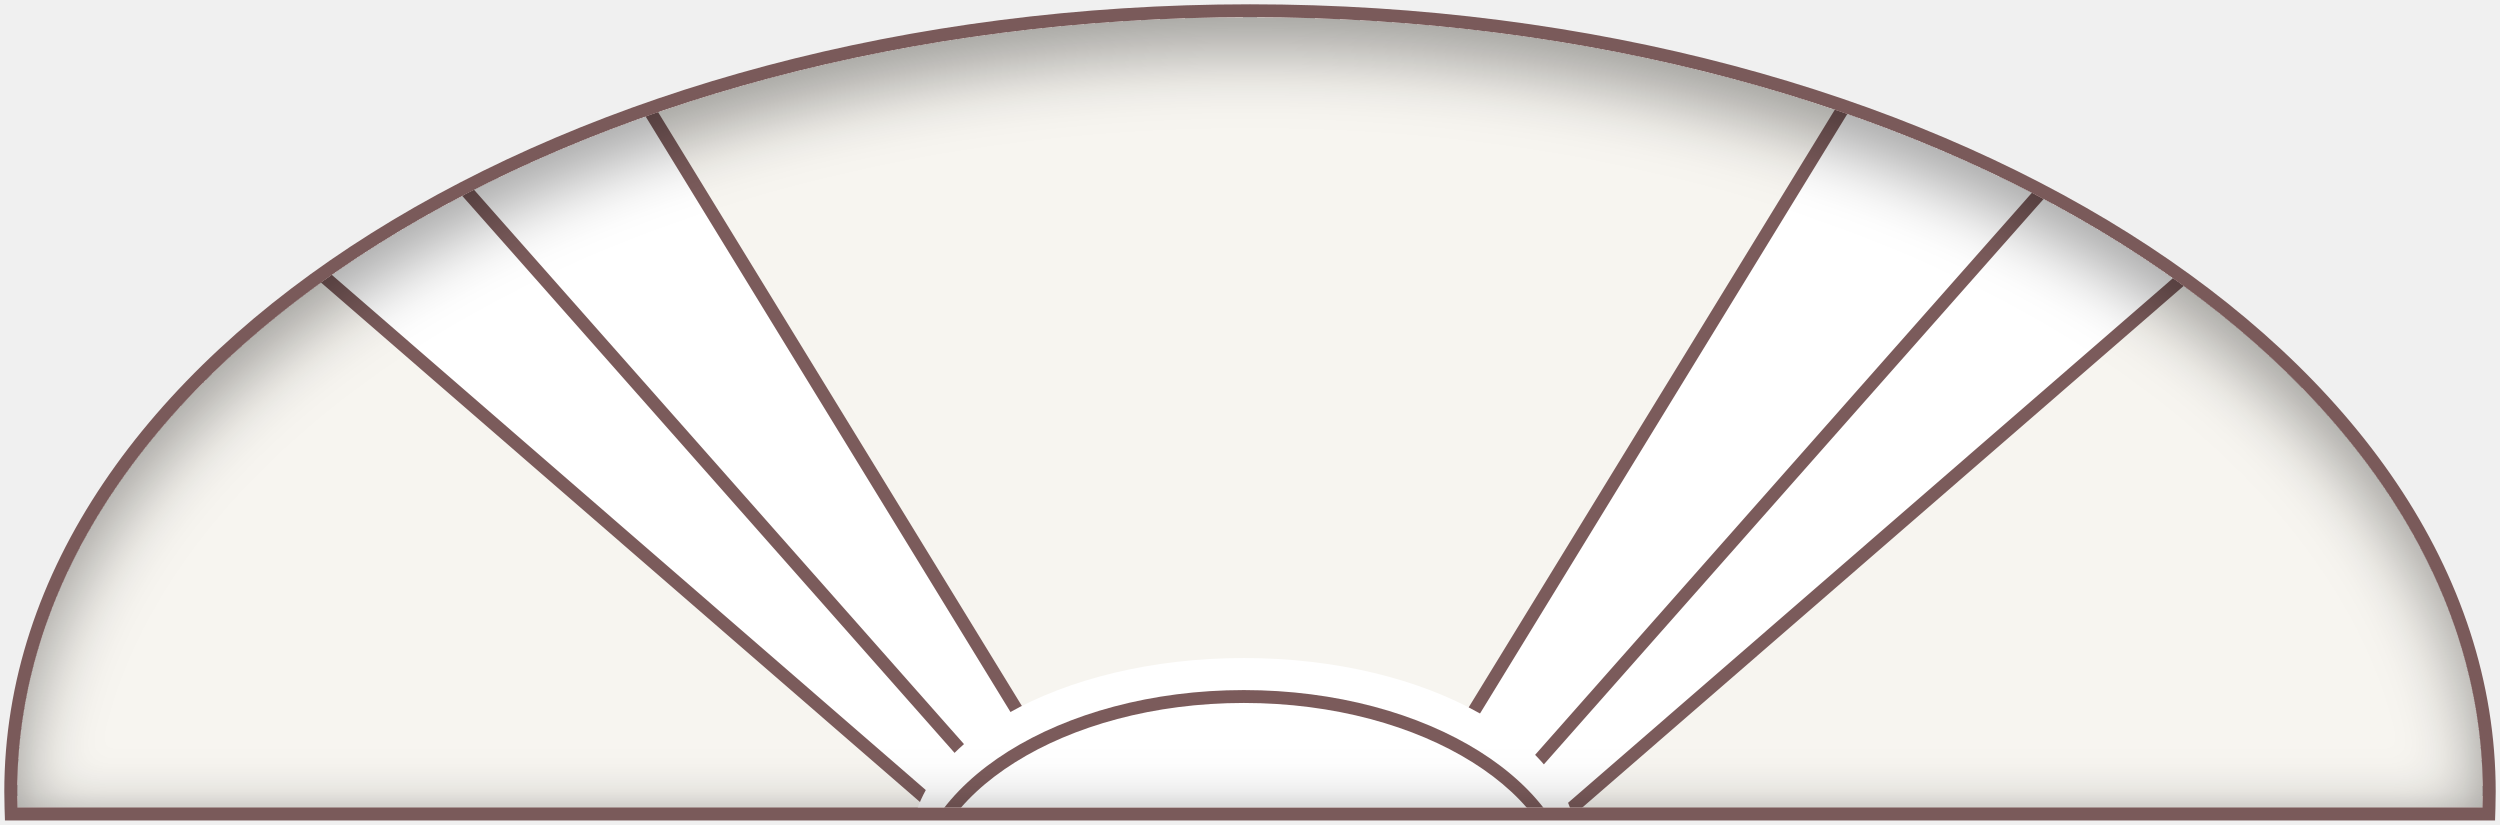
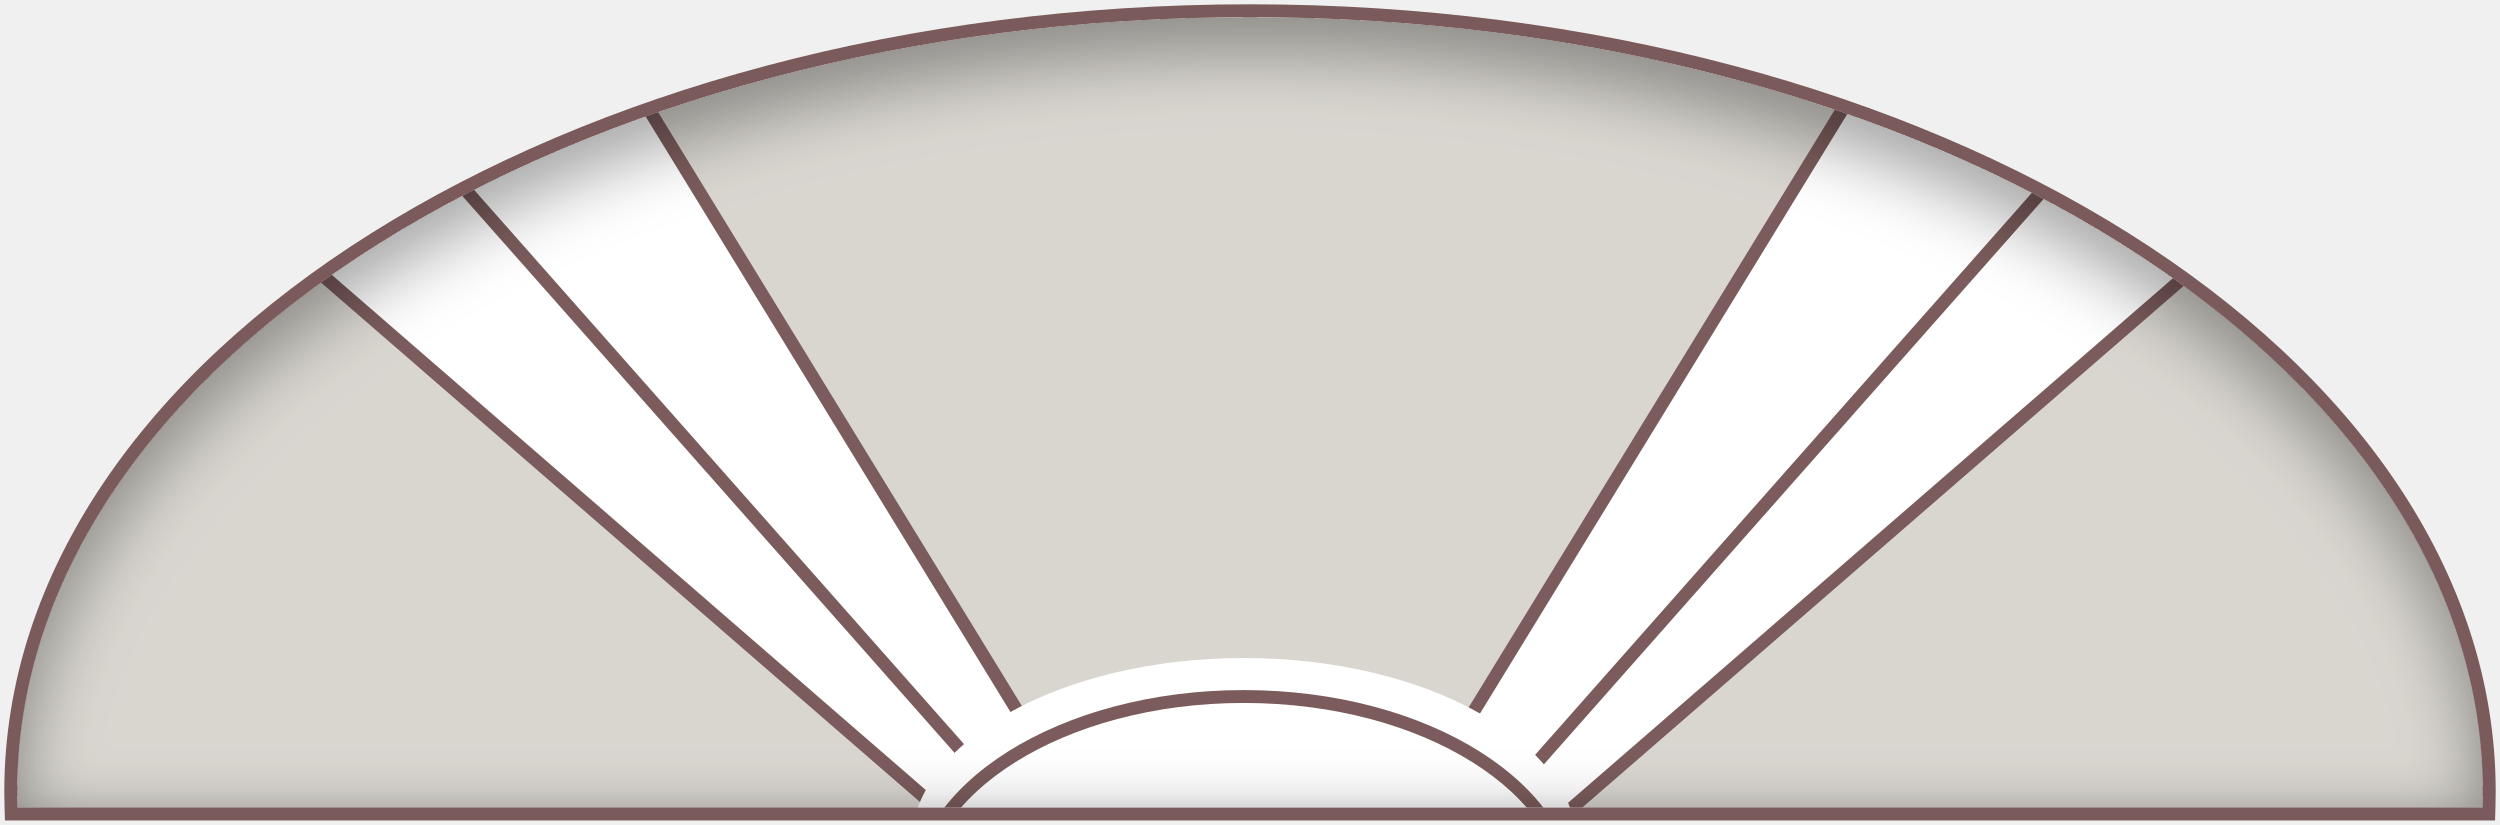
<svg xmlns="http://www.w3.org/2000/svg" width="100%" height="100%" viewBox="0 0 291 96" fill="none">
  <mask id="path-1-outside-1_68_1155" maskUnits="userSpaceOnUse" x="0" y="0" width="291" height="96" fill="black">
    <rect fill="white" width="291" height="96" />
    <path fill-rule="evenodd" clip-rule="evenodd" d="M288.971 94C288.99 93.388 289 92.775 289 92.16C289 42.366 224.753 2 145.5 2C66.247 2 2 42.366 2 92.16C2 92.775 2.01 93.388 2.029 94H288.971Z" />
  </mask>
-   <path fill-rule="evenodd" clip-rule="evenodd" d="M288.971 94C288.99 93.388 289 92.775 289 92.16C289 42.366 224.753 2 145.5 2C66.247 2 2 42.366 2 92.16C2 92.775 2.01 93.388 2.029 94H288.971Z" fill="#F7F5F0" />
+   <path fill-rule="evenodd" clip-rule="evenodd" d="M288.971 94C288.99 93.388 289 92.775 289 92.16C289 42.366 224.753 2 145.5 2C66.247 2 2 42.366 2 92.16C2 92.775 2.01 93.388 2.029 94H288.971Z" fill="#D9D6D0" />
  <path d="M288.971 94V95.5H290.424L290.47 94.048L288.971 94ZM2.029 94L0.53 94.048L0.576 95.5H2.029V94ZM287.5 92.16C287.5 92.759 287.49 93.356 287.471 93.952L290.47 94.048C290.49 93.42 290.5 92.791 290.5 92.16H287.5ZM145.5 3.5C184.889 3.5 220.478 13.534 246.172 29.677C271.886 45.833 287.5 67.963 287.5 92.16H290.5C290.5 66.563 273.99 43.613 247.768 27.137C221.525 10.649 185.364 0.5 145.5 0.5V3.5ZM3.5 92.16C3.5 67.963 19.114 45.833 44.828 29.677C70.522 13.534 106.111 3.5 145.5 3.5V0.5C105.636 0.5 69.475 10.649 43.232 27.137C17.01 43.613 0.5 66.563 0.5 92.16H3.5ZM3.529 93.952C3.51 93.356 3.5 92.759 3.5 92.16H0.5C0.5 92.791 0.51 93.42 0.53 94.048L3.529 93.952ZM2.029 95.5H288.971V92.5H2.029V95.5Z" fill="#7A5A5A" mask="url(#path-1-outside-1_68_1155)" />
  <mask id="mask0_68_1155" style="mask-type:alpha" maskUnits="userSpaceOnUse" x="2" y="2" width="287" height="92">
    <mask id="path-3-inside-2_68_1155" fill="white">
      <path fill-rule="evenodd" clip-rule="evenodd" d="M288.971 94C288.99 93.388 289 92.775 289 92.16C289 42.366 224.753 2 145.5 2C66.247 2 2 42.366 2 92.16C2 92.775 2.01 93.388 2.029 94H288.971Z" />
    </mask>
    <path fill-rule="evenodd" clip-rule="evenodd" d="M288.971 94C288.99 93.388 289 92.775 289 92.16C289 42.366 224.753 2 145.5 2C66.247 2 2 42.366 2 92.16C2 92.775 2.01 93.388 2.029 94H288.971Z" fill="white" />
    <path d="M288.971 94V95.5H290.424L290.47 94.048L288.971 94ZM2.029 94L0.53 94.048L0.576 95.5H2.029V94ZM287.5 92.16C287.5 92.759 287.49 93.356 287.471 93.952L290.47 94.048C290.49 93.42 290.5 92.791 290.5 92.16H287.5ZM145.5 3.5C184.889 3.5 220.478 13.534 246.172 29.677C271.886 45.833 287.5 67.963 287.5 92.16H290.5C290.5 66.563 273.99 43.613 247.768 27.137C221.525 10.649 185.364 0.5 145.5 0.5V3.5ZM3.5 92.16C3.5 67.963 19.114 45.833 44.828 29.677C70.522 13.534 106.111 3.5 145.5 3.5V0.5C105.636 0.5 69.475 10.649 43.232 27.137C17.01 43.613 0.5 66.563 0.5 92.16H3.5ZM3.529 93.952C3.51 93.356 3.5 92.759 3.5 92.16H0.5C0.5 92.791 0.51 93.42 0.53 94.048L3.529 93.952ZM2.029 95.5H288.971V92.5H2.029V95.5Z" fill="#7A5A5A" mask="url(#path-3-inside-2_68_1155)" />
  </mask>
  <g mask="url(#mask0_68_1155)">
-     <path d="M299.875 -7.343L146 126.117L-7.875 -7.343L299.875 -7.343Z" fill="white" stroke="#7A5A5A" stroke-width="1.5" />
-     <path d="M283.618 -29.722L146 125.977L8.382 -29.722L283.618 -29.722Z" fill="white" stroke="#7A5A5A" stroke-width="1.5" />
-     <path d="M244.202 -35.79L145 126.133L45.798 -35.79H244.202Z" fill="#F7F5F0" stroke="#7A5A5A" stroke-width="1.5" />
+     <path d="M146.164 126.259L146.163 126.258C146.163 126.258 146.163 126.258 146.164 126.259L146 126.447L146.164 126.259ZM146 126.117L-7.875 -7.343L299.875 -7.343L146 126.117Z" fill="white" stroke="#7A5A5A" stroke-width="1.5" />
+     <path d="M146 126.354L145.813 126.189L145.814 126.188C145.813 126.188 145.813 126.188 145.813 126.189L146 126.354ZM146 126.354L146.187 126.189C146.187 126.188 146.187 126.188 146.186 126.188L146.187 126.189L146 126.354ZM283.618 -29.722L146 125.977L8.382 -29.722L283.618 -29.722ZM8.015 -30.137C8.016 -30.137 8.016 -30.136 8.017 -30.136L8.015 -30.137ZM283.985 -30.137L283.983 -30.136L283.985 -30.137Z" fill="white" stroke="#7A5A5A" stroke-width="1.5" />
+     <path d="M244.202 -35.79L145 126.133L45.798 -35.79H244.202Z" fill="#D9D6D0" stroke="#7A5A5A" stroke-width="1.5" />
    <path fill-rule="evenodd" clip-rule="evenodd" d="M183.56 98.972C183.565 98.823 183.568 98.674 183.568 98.525C183.568 86.412 166.203 76.594 144.784 76.594C123.364 76.594 106 86.412 106 98.525C106 98.674 106.003 98.823 106.008 98.972H183.56Z" fill="white" />
    <mask id="path-9-inside-3_68_1155" fill="white">
      <path fill-rule="evenodd" clip-rule="evenodd" d="M183.56 105.189C183.565 105.024 183.568 104.858 183.568 104.692C183.568 91.234 166.203 80.324 144.784 80.324C123.364 80.324 106 91.234 106 104.692C106 104.858 106.003 105.024 106.008 105.189H183.56Z" />
    </mask>
    <path fill-rule="evenodd" clip-rule="evenodd" d="M183.56 105.189C183.565 105.024 183.568 104.858 183.568 104.692C183.568 91.234 166.203 80.324 144.784 80.324C123.364 80.324 106 91.234 106 104.692C106 104.858 106.003 105.024 106.008 105.189H183.56Z" fill="white" />
    <path d="M183.56 105.189V106.689H185.013L185.059 105.237L183.56 105.189ZM106.008 105.189L104.509 105.237L104.555 106.689H106.008V105.189ZM182.068 104.692C182.068 104.842 182.065 104.992 182.06 105.141L185.059 105.237C185.065 105.055 185.068 104.874 185.068 104.692H182.068ZM144.784 81.824C155.256 81.824 164.666 84.494 171.41 88.731C178.174 92.981 182.068 98.663 182.068 104.692H185.068C185.068 97.263 180.279 90.761 173.006 86.191C165.713 81.609 155.731 78.824 144.784 78.824V81.824ZM107.5 104.692C107.5 98.663 111.393 92.981 118.158 88.731C124.902 84.494 134.312 81.824 144.784 81.824V78.824C133.836 78.824 123.854 81.609 116.562 86.191C109.289 90.761 104.5 97.263 104.5 104.692H107.5ZM107.507 105.141C107.502 104.992 107.5 104.842 107.5 104.692H104.5C104.5 104.874 104.503 105.055 104.509 105.237L107.507 105.141ZM106.008 106.689H183.56V103.689H106.008V106.689Z" fill="#7A5A5A" mask="url(#path-9-inside-3_68_1155)" />
    <mask id="path-11-outside-4_68_1155" maskUnits="userSpaceOnUse" x="0" y="0" width="291" height="96" fill="black">
      <rect fill="white" width="291" height="96" />
      <path fill-rule="evenodd" clip-rule="evenodd" d="M288.971 94C288.99 93.388 289 92.775 289 92.16C289 42.366 224.753 2 145.5 2C66.247 2 2 42.366 2 92.16C2 92.775 2.01 93.388 2.029 94H288.971Z" />
    </mask>
    <g filter="url(#filter0_i_68_1155)">
      <path fill-rule="evenodd" clip-rule="evenodd" d="M288.971 94C288.99 93.388 289 92.775 289 92.16C289 42.366 224.753 2 145.5 2C66.247 2 2 42.366 2 92.16C2 92.775 2.01 93.388 2.029 94H288.971Z" fill="white" fill-opacity="0.01" />
    </g>
    <path d="M288.971 94V95.5H290.424L290.47 94.048L288.971 94ZM2.029 94L0.53 94.048L0.576 95.5H2.029V94ZM287.5 92.16C287.5 92.759 287.49 93.356 287.471 93.952L290.47 94.048C290.49 93.42 290.5 92.791 290.5 92.16H287.5ZM145.5 3.5C184.889 3.5 220.478 13.534 246.172 29.677C271.886 45.833 287.5 67.963 287.5 92.16H290.5C290.5 66.563 273.99 43.613 247.768 27.137C221.525 10.649 185.364 0.5 145.5 0.5V3.5ZM3.5 92.16C3.5 67.963 19.114 45.833 44.828 29.677C70.522 13.534 106.111 3.5 145.5 3.5V0.5C105.636 0.5 69.475 10.649 43.232 27.137C17.01 43.613 0.5 66.563 0.5 92.16H3.5ZM3.529 93.952C3.51 93.356 3.5 92.759 3.5 92.16H0.5C0.5 92.791 0.51 93.42 0.53 94.048L3.529 93.952ZM2.029 95.5H288.971V92.5H2.029V95.5Z" fill="#7A5A5A" mask="url(#path-11-outside-4_68_1155)" />
  </g>
  <defs>
    <filter id="filter0_i_68_1155" x="0.5" y="0.5" width="290" height="99" filterUnits="userSpaceOnUse" color-interpolation-filters="sRGB">
      <feFlood flood-opacity="0" result="BackgroundImageFix" />
      <feBlend mode="normal" in="SourceGraphic" in2="BackgroundImageFix" result="shape" />
      <feColorMatrix in="SourceAlpha" type="matrix" values="0 0 0 0 0 0 0 0 0 0 0 0 0 0 0 0 0 0 127 0" result="hardAlpha" />
      <feOffset dy="4" />
      <feGaussianBlur stdDeviation="4" />
      <feComposite in2="hardAlpha" operator="arithmetic" k2="-1" k3="1" />
      <feColorMatrix type="matrix" values="0 0 0 0 0 0 0 0 0 0 0 0 0 0 0 0 0 0 0.35 0" />
      <feBlend mode="normal" in2="shape" result="effect1_innerShadow_68_1155" />
    </filter>
  </defs>
</svg>
